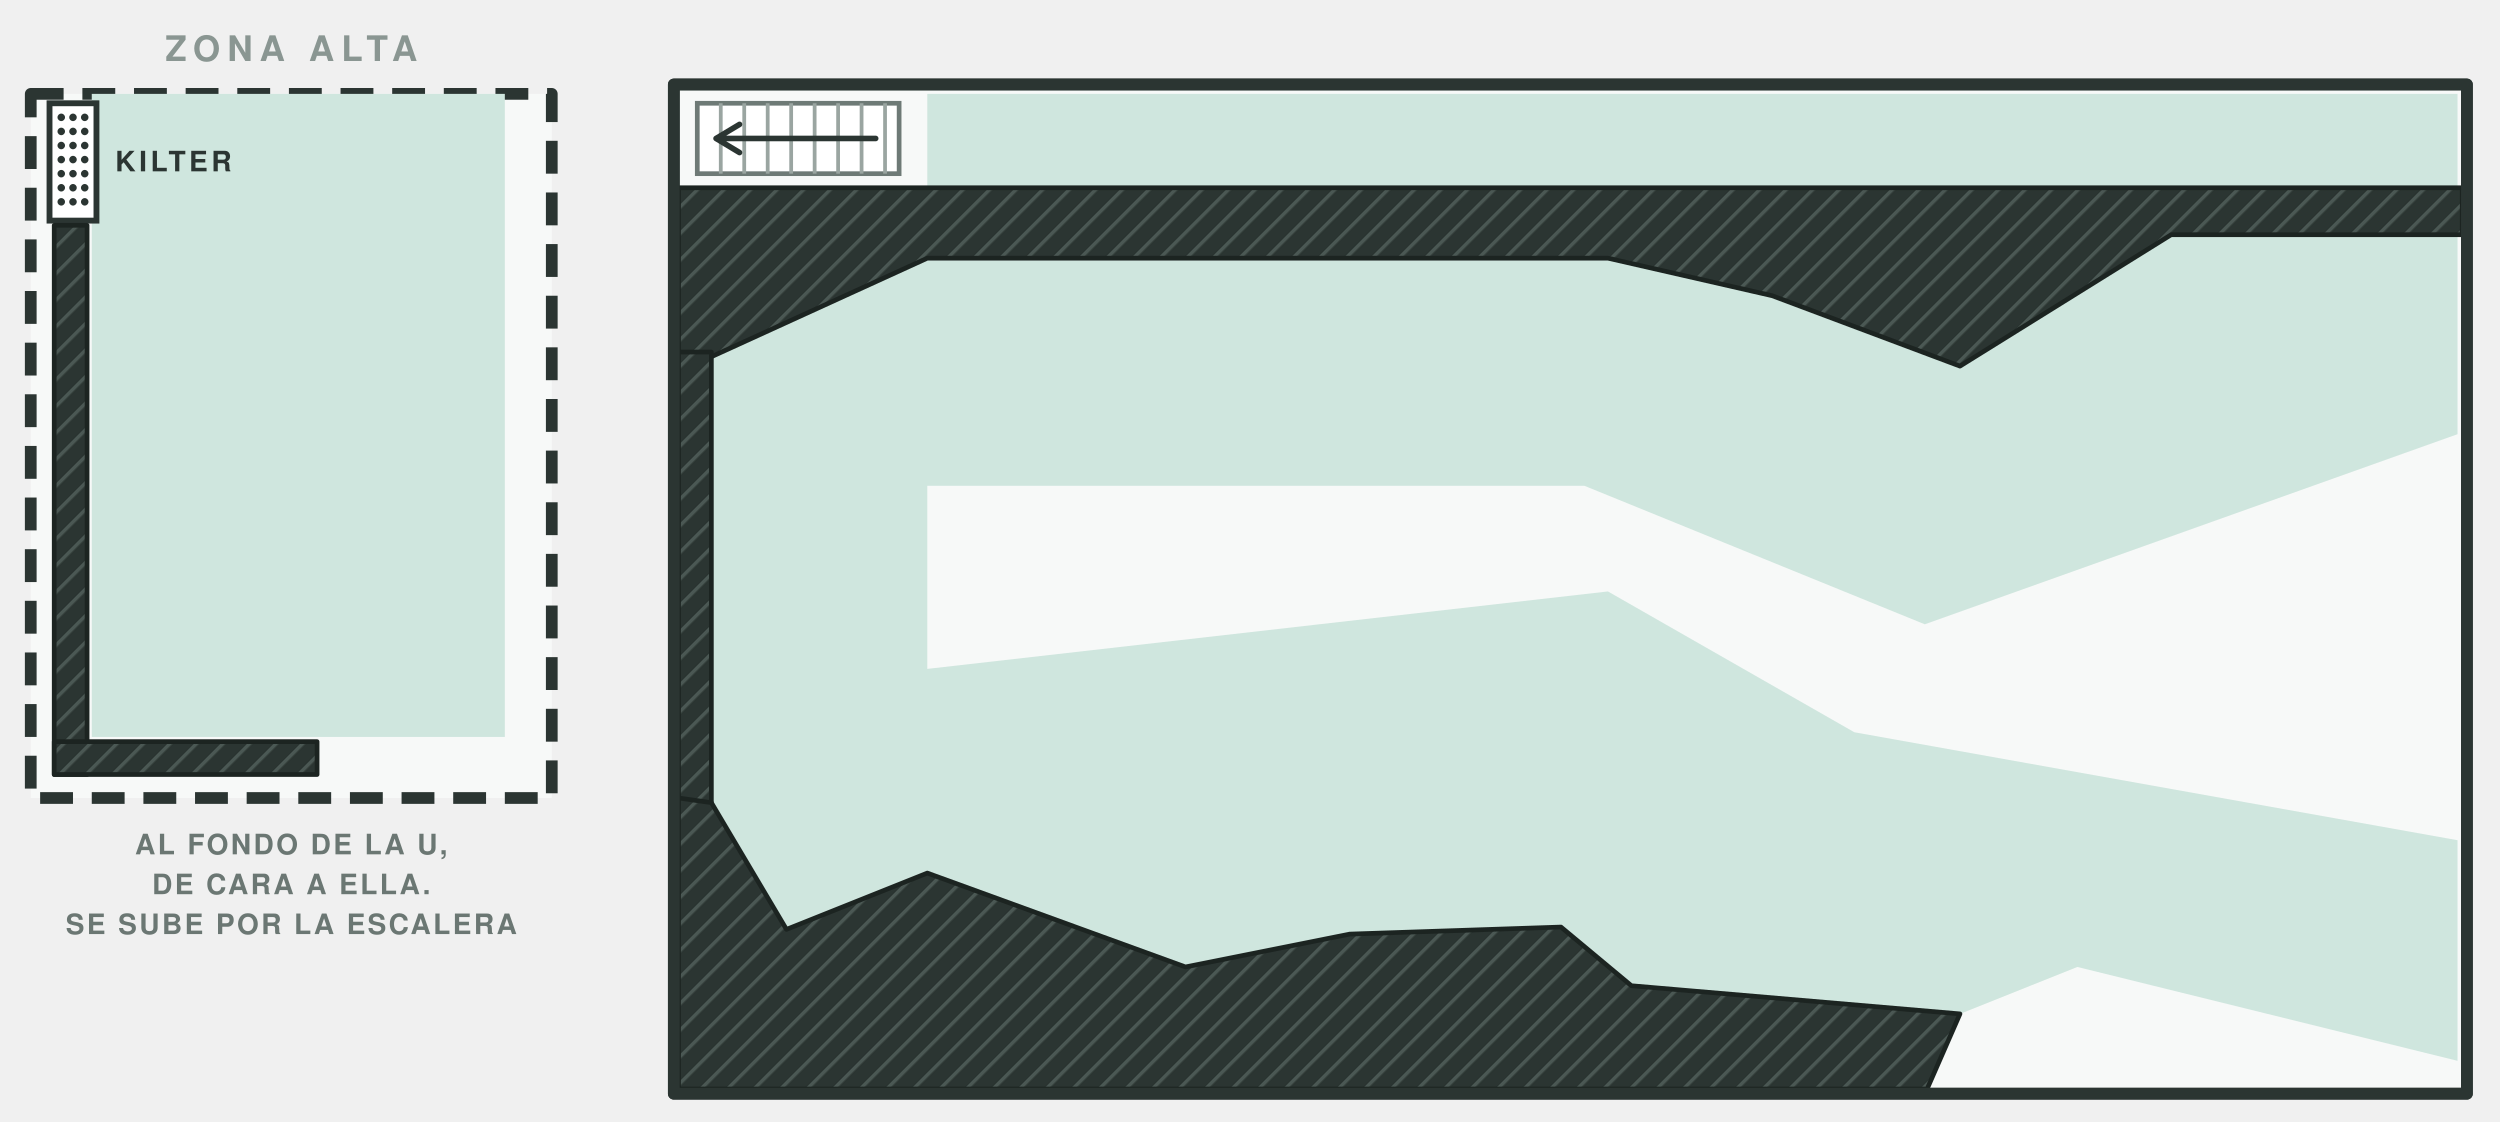
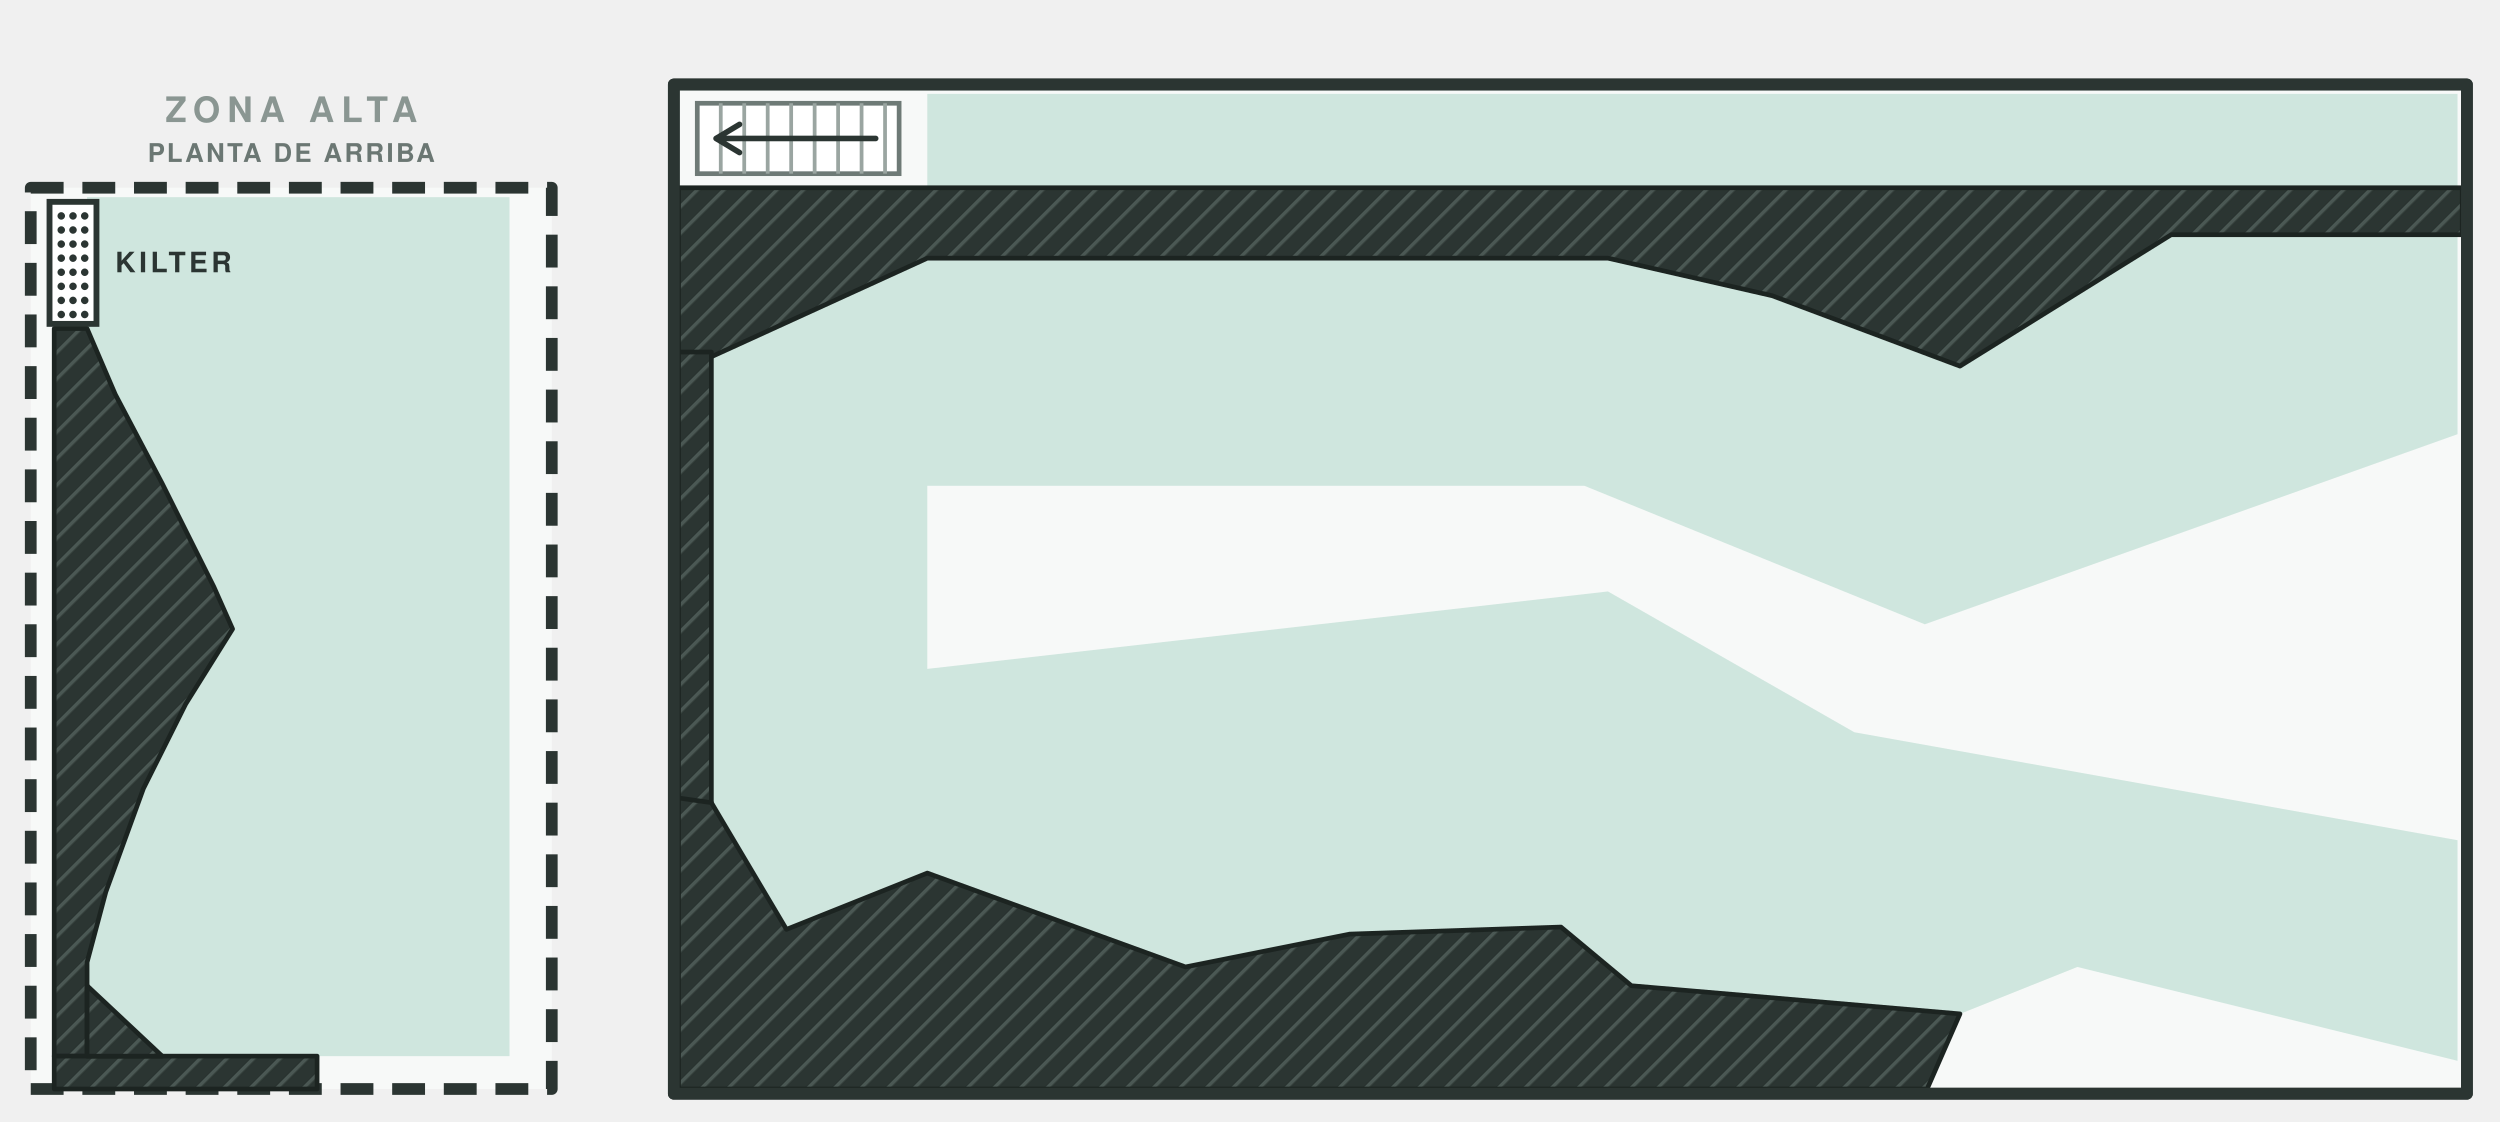
<svg xmlns="http://www.w3.org/2000/svg" viewBox="-275 0 1065 478" width="2663" height="1195">
  <defs>
    <pattern id="hatch" width="8" height="8" patternUnits="userSpaceOnUse" patternTransform="rotate(45)">
      <rect width="8" height="8" fill="#2B3532" />
      <line x1="0" y1="0" x2="0" y2="8" stroke="#4A5753" stroke-width="3" />
    </pattern>
  </defs>
  <polygon points="12,36 776,36 776,466 12,466" fill="#F7F9F8" stroke="#2B3532" stroke-width="5" stroke-linejoin="round" />
  <polygon points="26,150 120,108 410,108 480,125 560,155 650,100 772,100 772,185 545,266 400,207 120,207 120,285 410,252 515,312 772,358 772,452 610,412 560,432 420,420 390,395 300,398 230,412 120,372 60,396 26,342" fill="#CFE6DE" />
  <polygon points="120,40 772,40 772,80 120,80" fill="#CFE6DE" />
-   <polygon points="-262,40 -40,40 -40,340 -262,340" fill="#F7F9F8" stroke="#2B3532" stroke-width="5" stroke-dasharray="14 8" stroke-linejoin="round" />
-   <polygon points="-236,40 -60,40 -60,314 -236,314" fill="#CFE6DE" />
+   <polygon points="-262,80 -40,80 -40,464 -262,464" fill="#F7F9F8" stroke="#2B3532" stroke-width="5" stroke-dasharray="14 8" stroke-linejoin="round" />
+   <polygon points="-238,84 -58,84 -58,450 -238,450" fill="#CFE6DE" />
  <g>
-     <rect x="-254" y="44" width="20" height="50" fill="#FFFFFF" stroke="#2B3532" stroke-width="2.5" />
+     <rect x="-254" y="86" width="20" height="52" fill="#FFFFFF" stroke="#2B3532" stroke-width="2.5" />
    <g fill="#2B3532">
-       <circle cx="-249" cy="50" r="1.6" />
-       <circle cx="-249" cy="56" r="1.6" />
-       <circle cx="-249" cy="62" r="1.6" />
-       <circle cx="-249" cy="68" r="1.6" />
-       <circle cx="-249" cy="74" r="1.6" />
-       <circle cx="-249" cy="80" r="1.6" />
-       <circle cx="-249" cy="86" r="1.6" />
-       <circle cx="-244" cy="50" r="1.6" />
-       <circle cx="-244" cy="56" r="1.6" />
-       <circle cx="-244" cy="62" r="1.6" />
-       <circle cx="-244" cy="68" r="1.6" />
-       <circle cx="-244" cy="74" r="1.6" />
-       <circle cx="-244" cy="80" r="1.6" />
-       <circle cx="-244" cy="86" r="1.6" />
-       <circle cx="-239" cy="50" r="1.6" />
-       <circle cx="-239" cy="56" r="1.6" />
-       <circle cx="-239" cy="62" r="1.6" />
-       <circle cx="-239" cy="68" r="1.6" />
-       <circle cx="-239" cy="74" r="1.6" />
-       <circle cx="-239" cy="80" r="1.6" />
-       <circle cx="-239" cy="86" r="1.6" />
+       <circle cx="-249" cy="92" r="1.6" />
+       <circle cx="-249" cy="98" r="1.6" />
+       <circle cx="-249" cy="104" r="1.6" />
+       <circle cx="-249" cy="110" r="1.6" />
+       <circle cx="-249" cy="116" r="1.6" />
+       <circle cx="-249" cy="122" r="1.6" />
+       <circle cx="-249" cy="128" r="1.6" />
+       <circle cx="-249" cy="134" r="1.6" />
+       <circle cx="-244" cy="92" r="1.6" />
+       <circle cx="-244" cy="98" r="1.6" />
+       <circle cx="-244" cy="104" r="1.6" />
+       <circle cx="-244" cy="110" r="1.6" />
+       <circle cx="-244" cy="116" r="1.6" />
+       <circle cx="-244" cy="122" r="1.6" />
+       <circle cx="-244" cy="128" r="1.6" />
+       <circle cx="-244" cy="134" r="1.6" />
+       <circle cx="-239" cy="92" r="1.6" />
+       <circle cx="-239" cy="98" r="1.6" />
+       <circle cx="-239" cy="104" r="1.6" />
+       <circle cx="-239" cy="110" r="1.6" />
+       <circle cx="-239" cy="116" r="1.6" />
+       <circle cx="-239" cy="122" r="1.6" />
+       <circle cx="-239" cy="128" r="1.6" />
+       <circle cx="-239" cy="134" r="1.6" />
    </g>
-     <text x="-226" y="73" font-family="Helvetica, Arial, sans-serif" font-size="12" font-weight="800" fill="#2B3532" letter-spacing="1.5">KILTER</text>
+     <text x="-226" y="116" font-family="Helvetica, Arial, sans-serif" font-size="12" font-weight="800" fill="#2B3532" letter-spacing="1.5">KILTER</text>
  </g>
-   <text x="-151" y="26" font-family="Helvetica, Arial, sans-serif" font-size="15" font-weight="800" fill="#8A9692" letter-spacing="3" text-anchor="middle">ZONA ALTA</text>
-   <g font-family="Helvetica, Arial, sans-serif" font-size="12" font-weight="700" fill="#6B7773" text-anchor="middle" letter-spacing="1">
-     <text x="-151" y="364">AL FONDO DE LA U,</text>
-     <text x="-151" y="381">DE CARA A ELLA.</text>
-     <text x="-151" y="398">SE SUBE POR LA ESCALERA</text>
-   </g>
+   <text x="-151" y="52" font-family="Helvetica, Arial, sans-serif" font-size="15" font-weight="800" fill="#8A9692" letter-spacing="3" text-anchor="middle">ZONA ALTA</text>
+   <text x="-151" y="69" font-family="Helvetica, Arial, sans-serif" font-size="11" font-weight="700" fill="#6B7773" text-anchor="middle" letter-spacing="1">PLANTA DE ARRIBA</text>
  <rect x="22" y="44" width="86" height="30" fill="#FFFFFF" stroke="#6E7A76" stroke-width="2" />
  <path d="M32 44V74M42 44V74M52 44V74M62 44V74M72 44V74M82 44V74M92 44V74M102 44V74" stroke="#9AA5A1" stroke-width="1.6" />
  <path d="M98 59H32M40 53L30 59L40 65" fill="none" stroke="#2B3532" stroke-width="2.4" stroke-linecap="round" stroke-linejoin="round" />
  <g fill="url(#hatch)" stroke="#1C2421" stroke-width="2" stroke-linejoin="round">
    <polygon points="14,80 774,80 774,100 650,100 560,156 480,126 410,110 120,110 28,152 14,152" />
    <polygon points="14,150 28,150 28,342 14,342" />
    <polygon points="14,340 28,342 60,396 120,372 230,412 300,398 390,395 420,420 560,432 546,464 14,464" />
-     <polygon points="-252,96 -238,96 -238,330 -252,330" />
-     <polygon points="-252,316 -140,316 -140,330 -252,330" />
+     <polygon points="-252,140 -238,140 -226,168 -206,206 -184,250 -176,268 -196,300 -214,336 -230,380 -238,410 -238,450 -252,450" />
+     <polygon points="-252,450 -140,450 -140,464 -252,464" />
+     <polygon points="-238,450 -238,420 -206,450" />
  </g>
  <polygon points="12,36 776,36 776,466 12,466" fill="none" stroke="#2B3532" stroke-width="5" stroke-linejoin="round" />
</svg>
